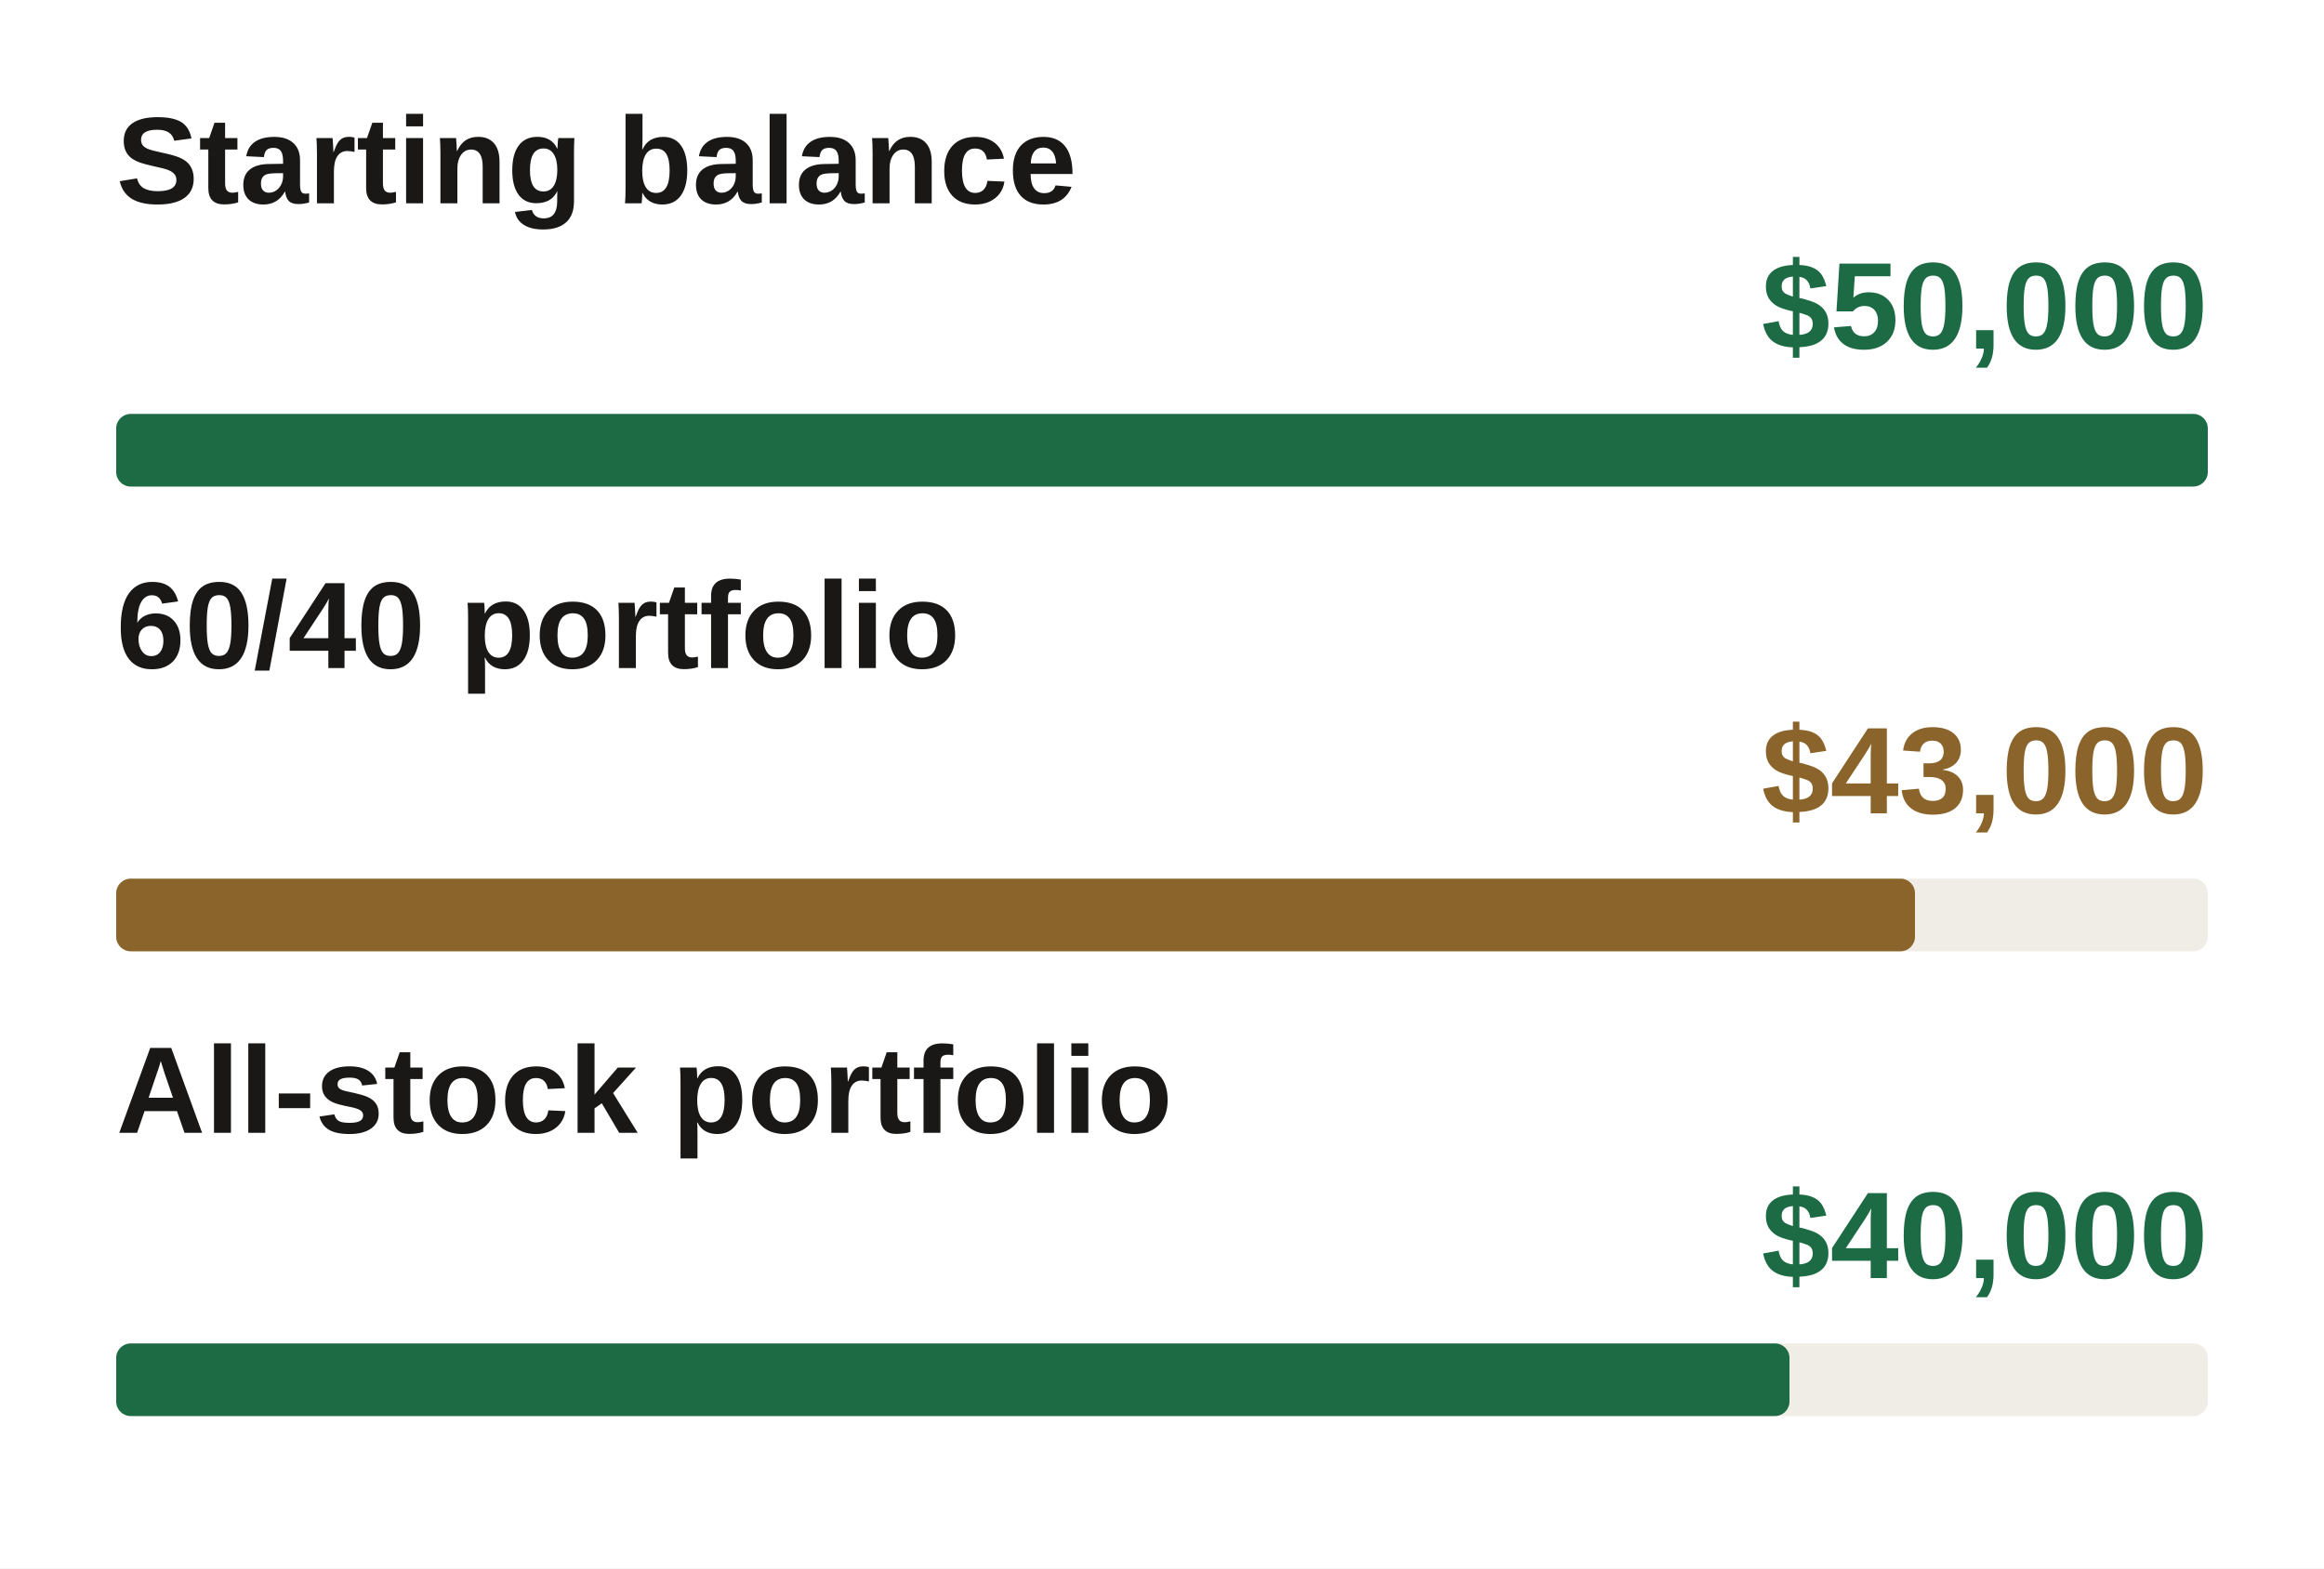
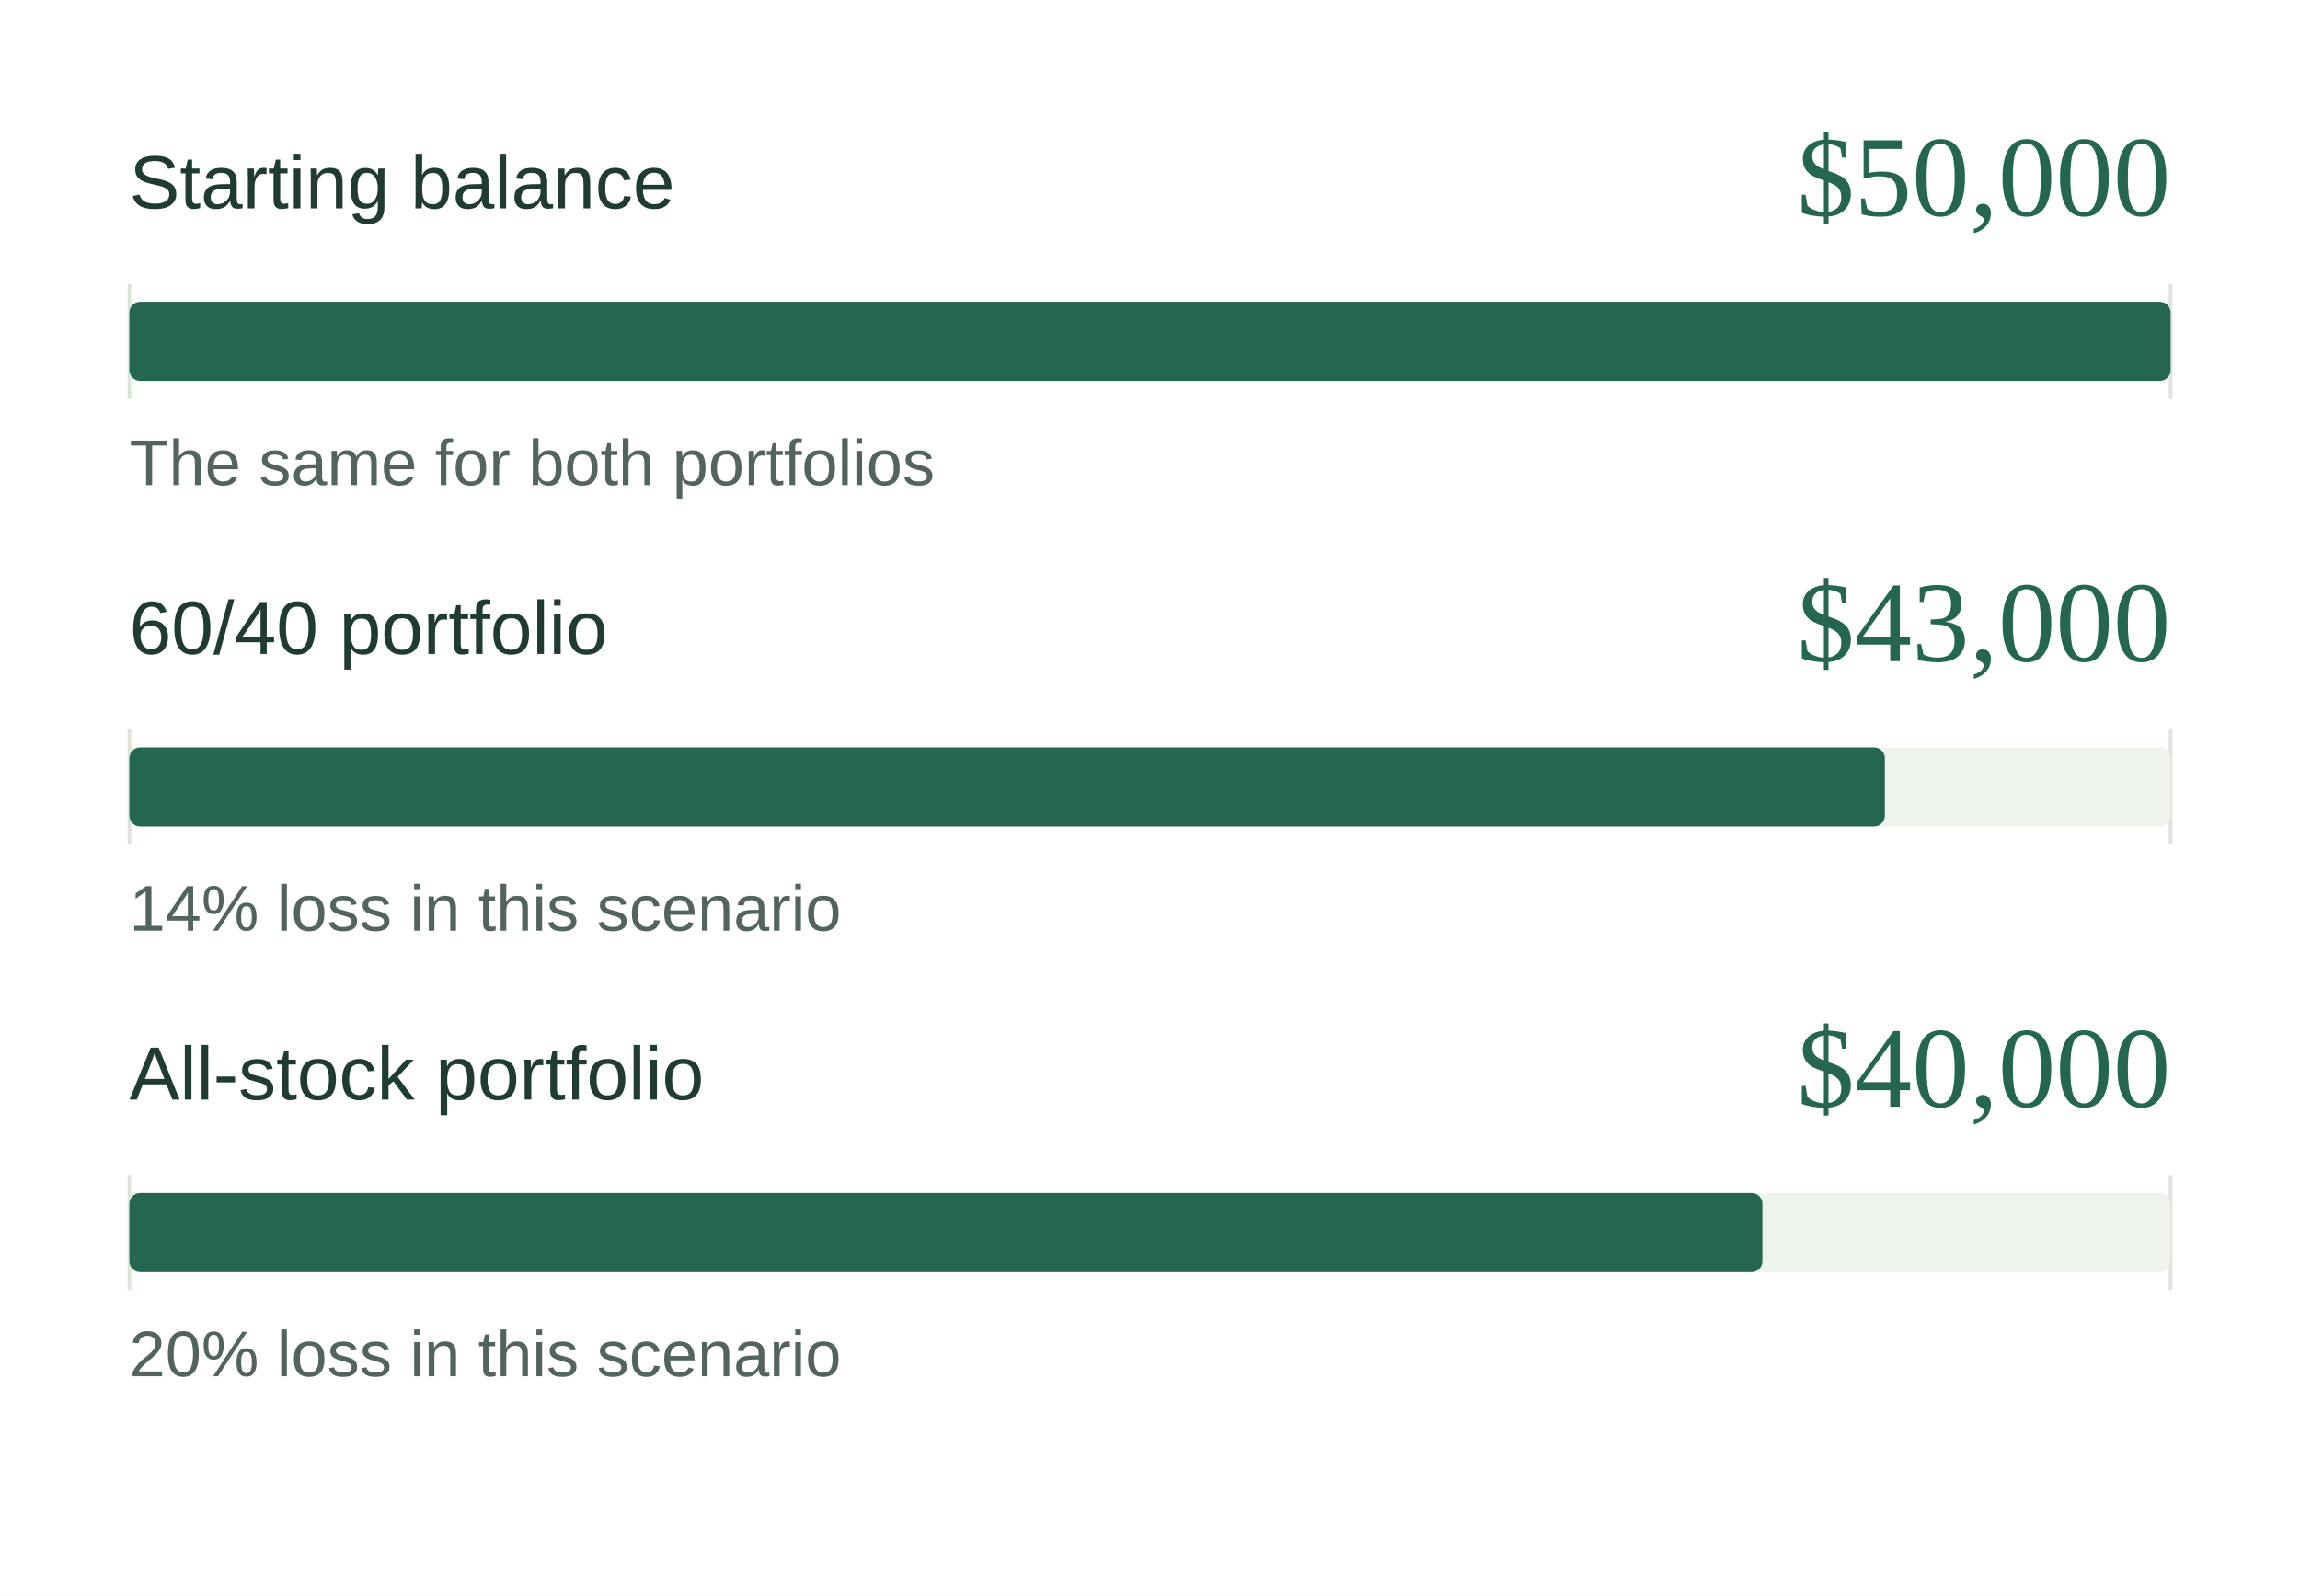
- <svg xmlns="http://www.w3.org/2000/svg" width="640" height="432" viewBox="0 0 640 432" role="img" aria-labelledby="title description">
-   <rect width="640" height="432" fill="#fff" />
-   <g font-family="Arial, Helvetica, sans-serif" fill="#1a1816">
-     <g data-value="50000">
-       <text x="32" y="56" font-size="34" font-weight="600">Starting balance</text>
-       <text x="608" y="96" text-anchor="end" font-size="34" font-weight="600" fill="#1d6b45">$50,000</text>
-       <rect x="32" y="114" width="576" height="20" rx="4" fill="#efede6" />
-       <rect x="32" y="114" width="576.000" height="20" rx="4" fill="#1d6b45" />
+ <svg xmlns="http://www.w3.org/2000/svg" width="640" height="444" viewBox="0 0 640 444" data-layout="bars" role="img" aria-labelledby="title description">
+   <rect width="640" height="444" fill="#fff" />
+   <g font-family="Arial, Helvetica, sans-serif">
+     <g data-value="50000" data-row="0">
+       <text x="36" y="58" font-size="21" font-weight="500" fill="#203c32" text-anchor="start">
+         <tspan x="36" dy="0">Starting balance</tspan>
+       </text>
+       <text x="604" y="60" font-size="32" font-weight="400" fill="#24664e" text-anchor="end" font-family="Georgia, Times New Roman, serif">
+         <tspan x="604" dy="0">$50,000</tspan>
+       </text>
+       <path d="M36 79v32 M604 79v32" stroke="#dce4dc" />
+       <rect x="36" y="84" width="568" height="22" rx="3" fill="#eef3ec" />
+       <rect data-bar="true" x="36" y="84" width="568.000" height="22" rx="3" fill="#24664e" />
+       <text x="36" y="135" font-size="18" font-weight="400" fill="#52645b" text-anchor="start">
+         <tspan x="36" dy="0">The same for both portfolios</tspan>
+       </text>
    </g>
-     <g data-value="43000">
-       <text x="32" y="184" font-size="34" font-weight="600">60/40 portfolio</text>
-       <text x="608" y="224" text-anchor="end" font-size="34" font-weight="600" fill="#8b642b">$43,000</text>
-       <rect x="32" y="242" width="576" height="20" rx="4" fill="#efede6" />
-       <rect x="32" y="242" width="495.360" height="20" rx="4" fill="#8b642b" />
+     <g data-value="43000" data-row="1">
+       <text x="36" y="182" font-size="21" font-weight="500" fill="#203c32" text-anchor="start">
+         <tspan x="36" dy="0">60/40 portfolio</tspan>
+       </text>
+       <text x="604" y="184" font-size="32" font-weight="400" fill="#24664e" text-anchor="end" font-family="Georgia, Times New Roman, serif">
+         <tspan x="604" dy="0">$43,000</tspan>
+       </text>
+       <path d="M36 203v32 M604 203v32" stroke="#dce4dc" />
+       <rect x="36" y="208" width="568" height="22" rx="3" fill="#eef3ec" />
+       <rect data-bar="true" x="36" y="208" width="488.480" height="22" rx="3" fill="#24664e" />
+       <text x="36" y="259" font-size="18" font-weight="400" fill="#52645b" text-anchor="start">
+         <tspan x="36" dy="0">14% loss in this scenario</tspan>
+       </text>
    </g>
-     <g data-value="40000">
-       <text x="32" y="312" font-size="34" font-weight="600">All-stock portfolio</text>
-       <text x="608" y="352" text-anchor="end" font-size="34" font-weight="600" fill="#1d6b45">$40,000</text>
-       <rect x="32" y="370" width="576" height="20" rx="4" fill="#efede6" />
-       <rect x="32" y="370" width="460.800" height="20" rx="4" fill="#1d6b45" />
+     <g data-value="40000" data-row="2">
+       <text x="36" y="306" font-size="21" font-weight="500" fill="#203c32" text-anchor="start">
+         <tspan x="36" dy="0">All-stock portfolio</tspan>
+       </text>
+       <text x="604" y="308" font-size="32" font-weight="400" fill="#24664e" text-anchor="end" font-family="Georgia, Times New Roman, serif">
+         <tspan x="604" dy="0">$40,000</tspan>
+       </text>
+       <path d="M36 327v32 M604 327v32" stroke="#dce4dc" />
+       <rect x="36" y="332" width="568" height="22" rx="3" fill="#eef3ec" />
+       <rect data-bar="true" x="36" y="332" width="454.400" height="22" rx="3" fill="#24664e" />
+       <text x="36" y="383" font-size="18" font-weight="400" fill="#52645b" text-anchor="start">
+         <tspan x="36" dy="0">20% loss in this scenario</tspan>
+       </text>
    </g>
  </g>
</svg>
